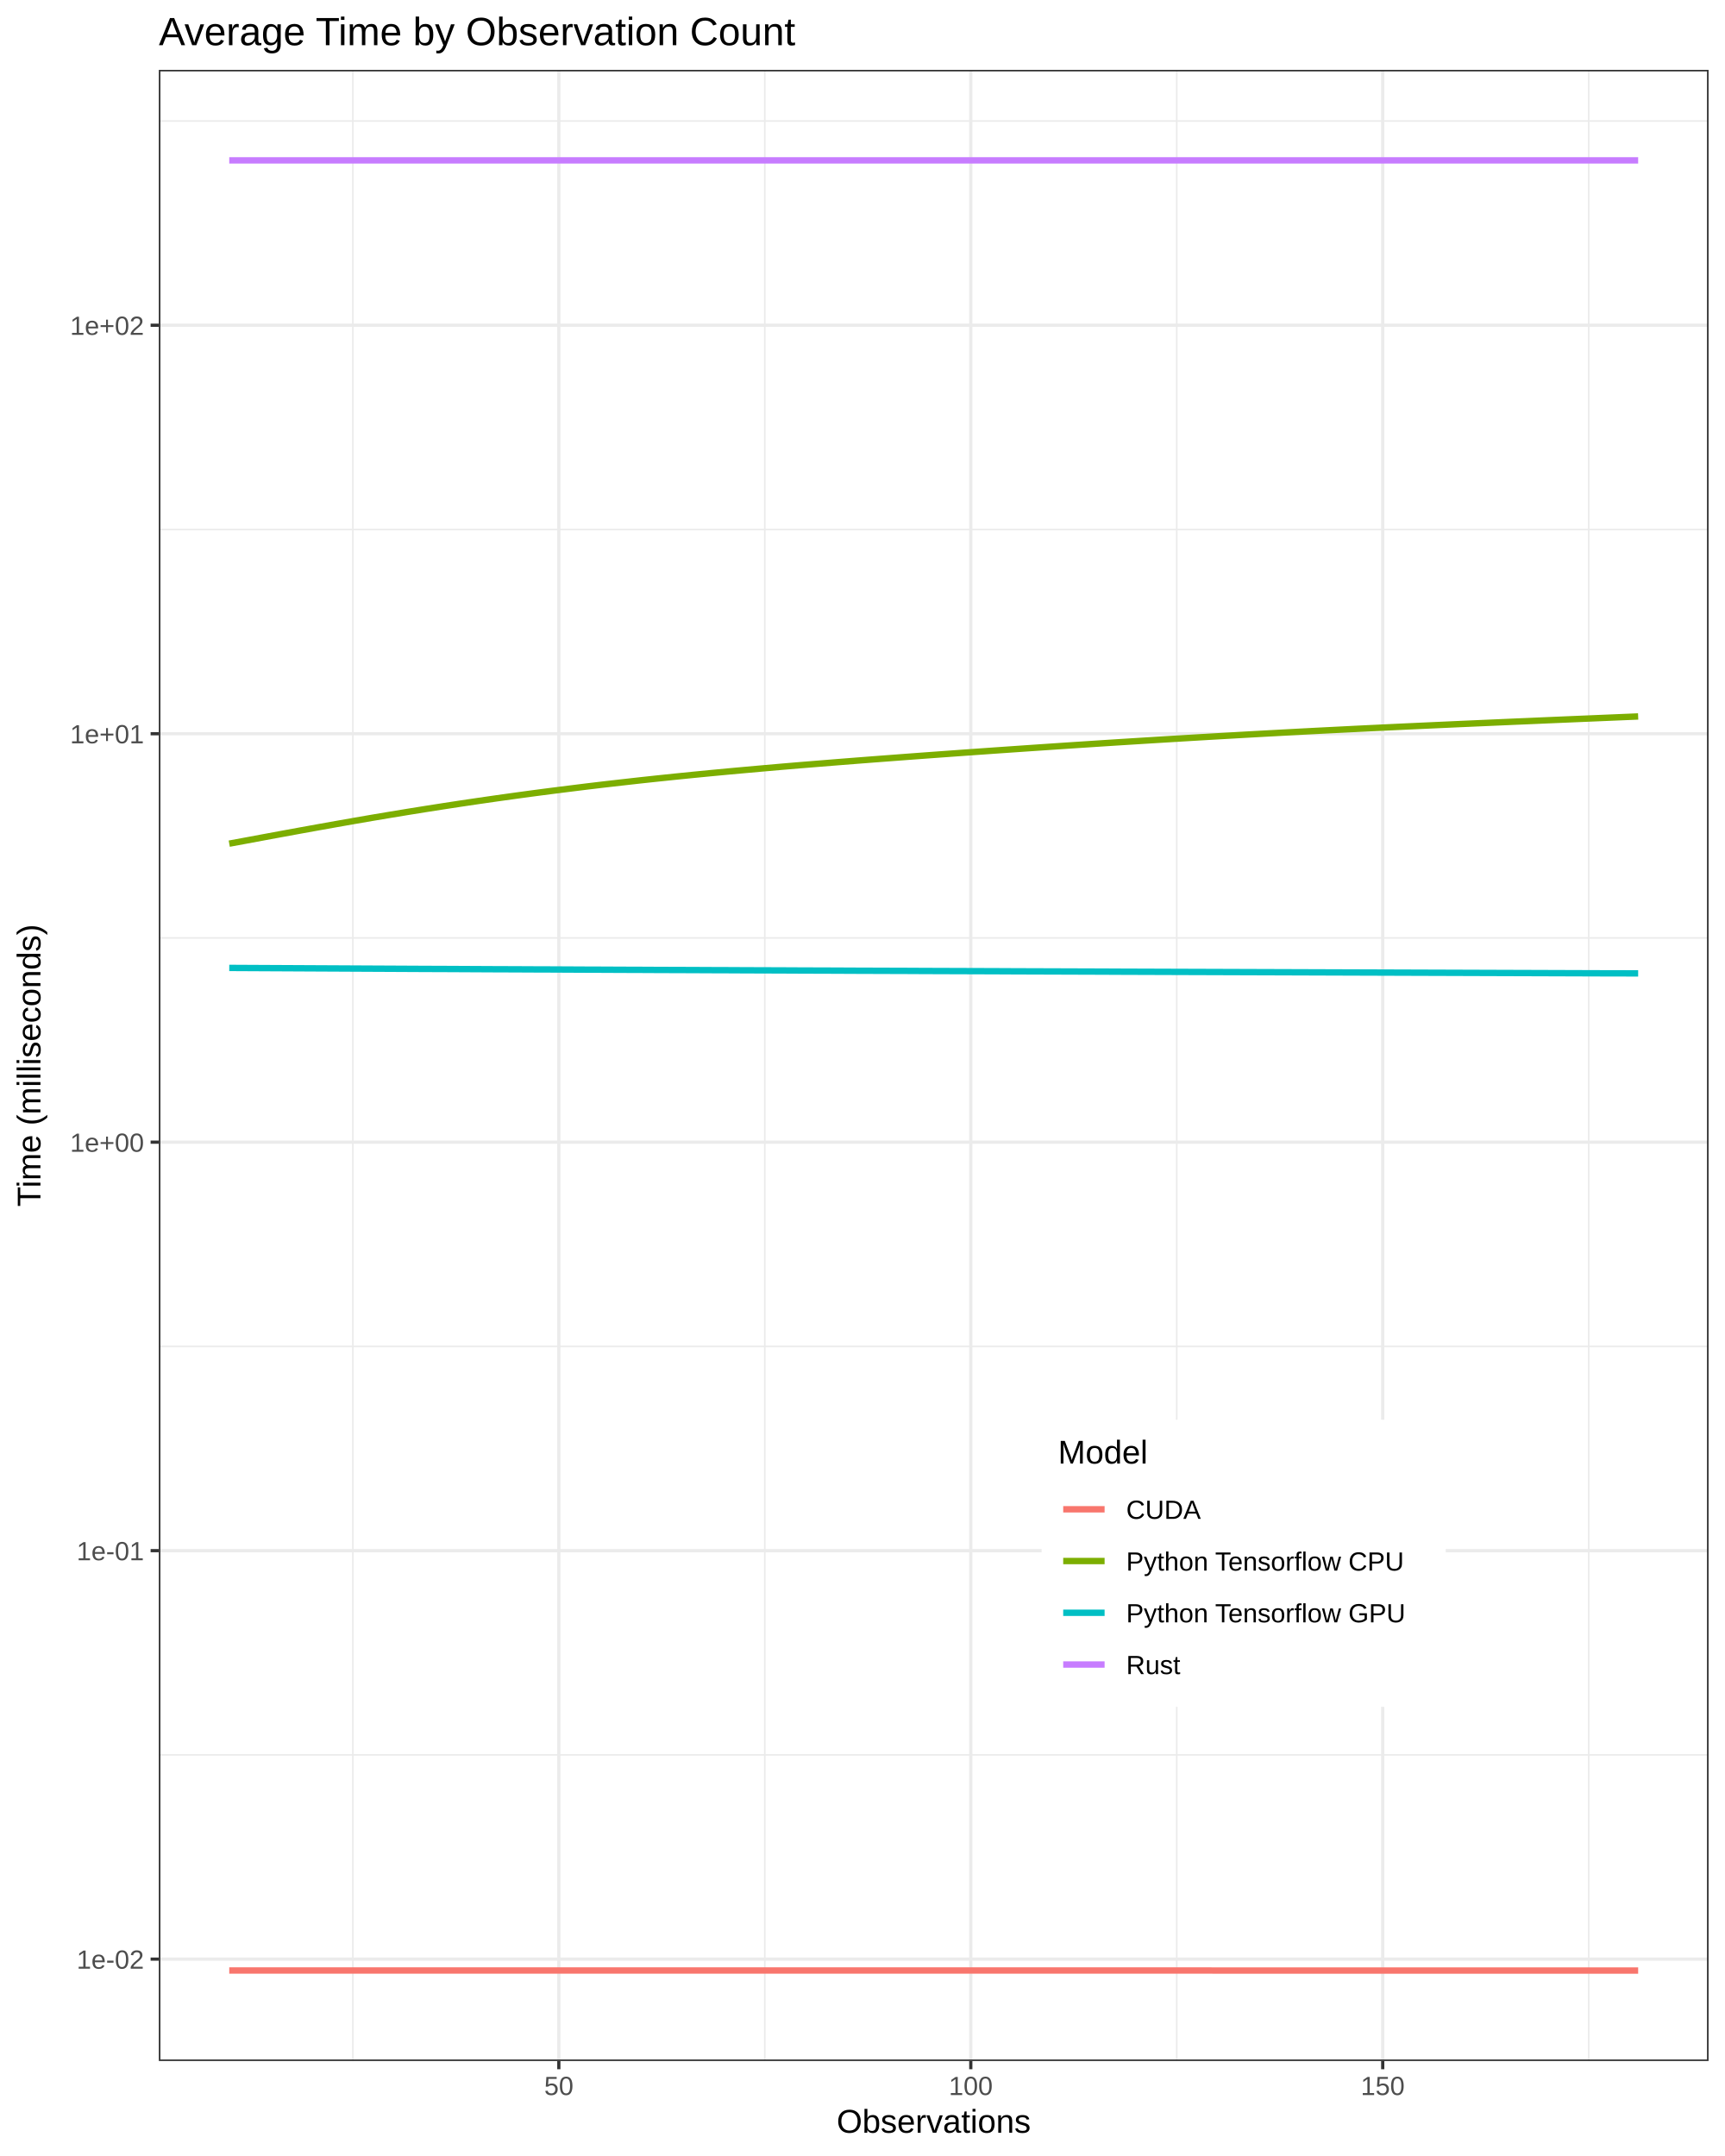
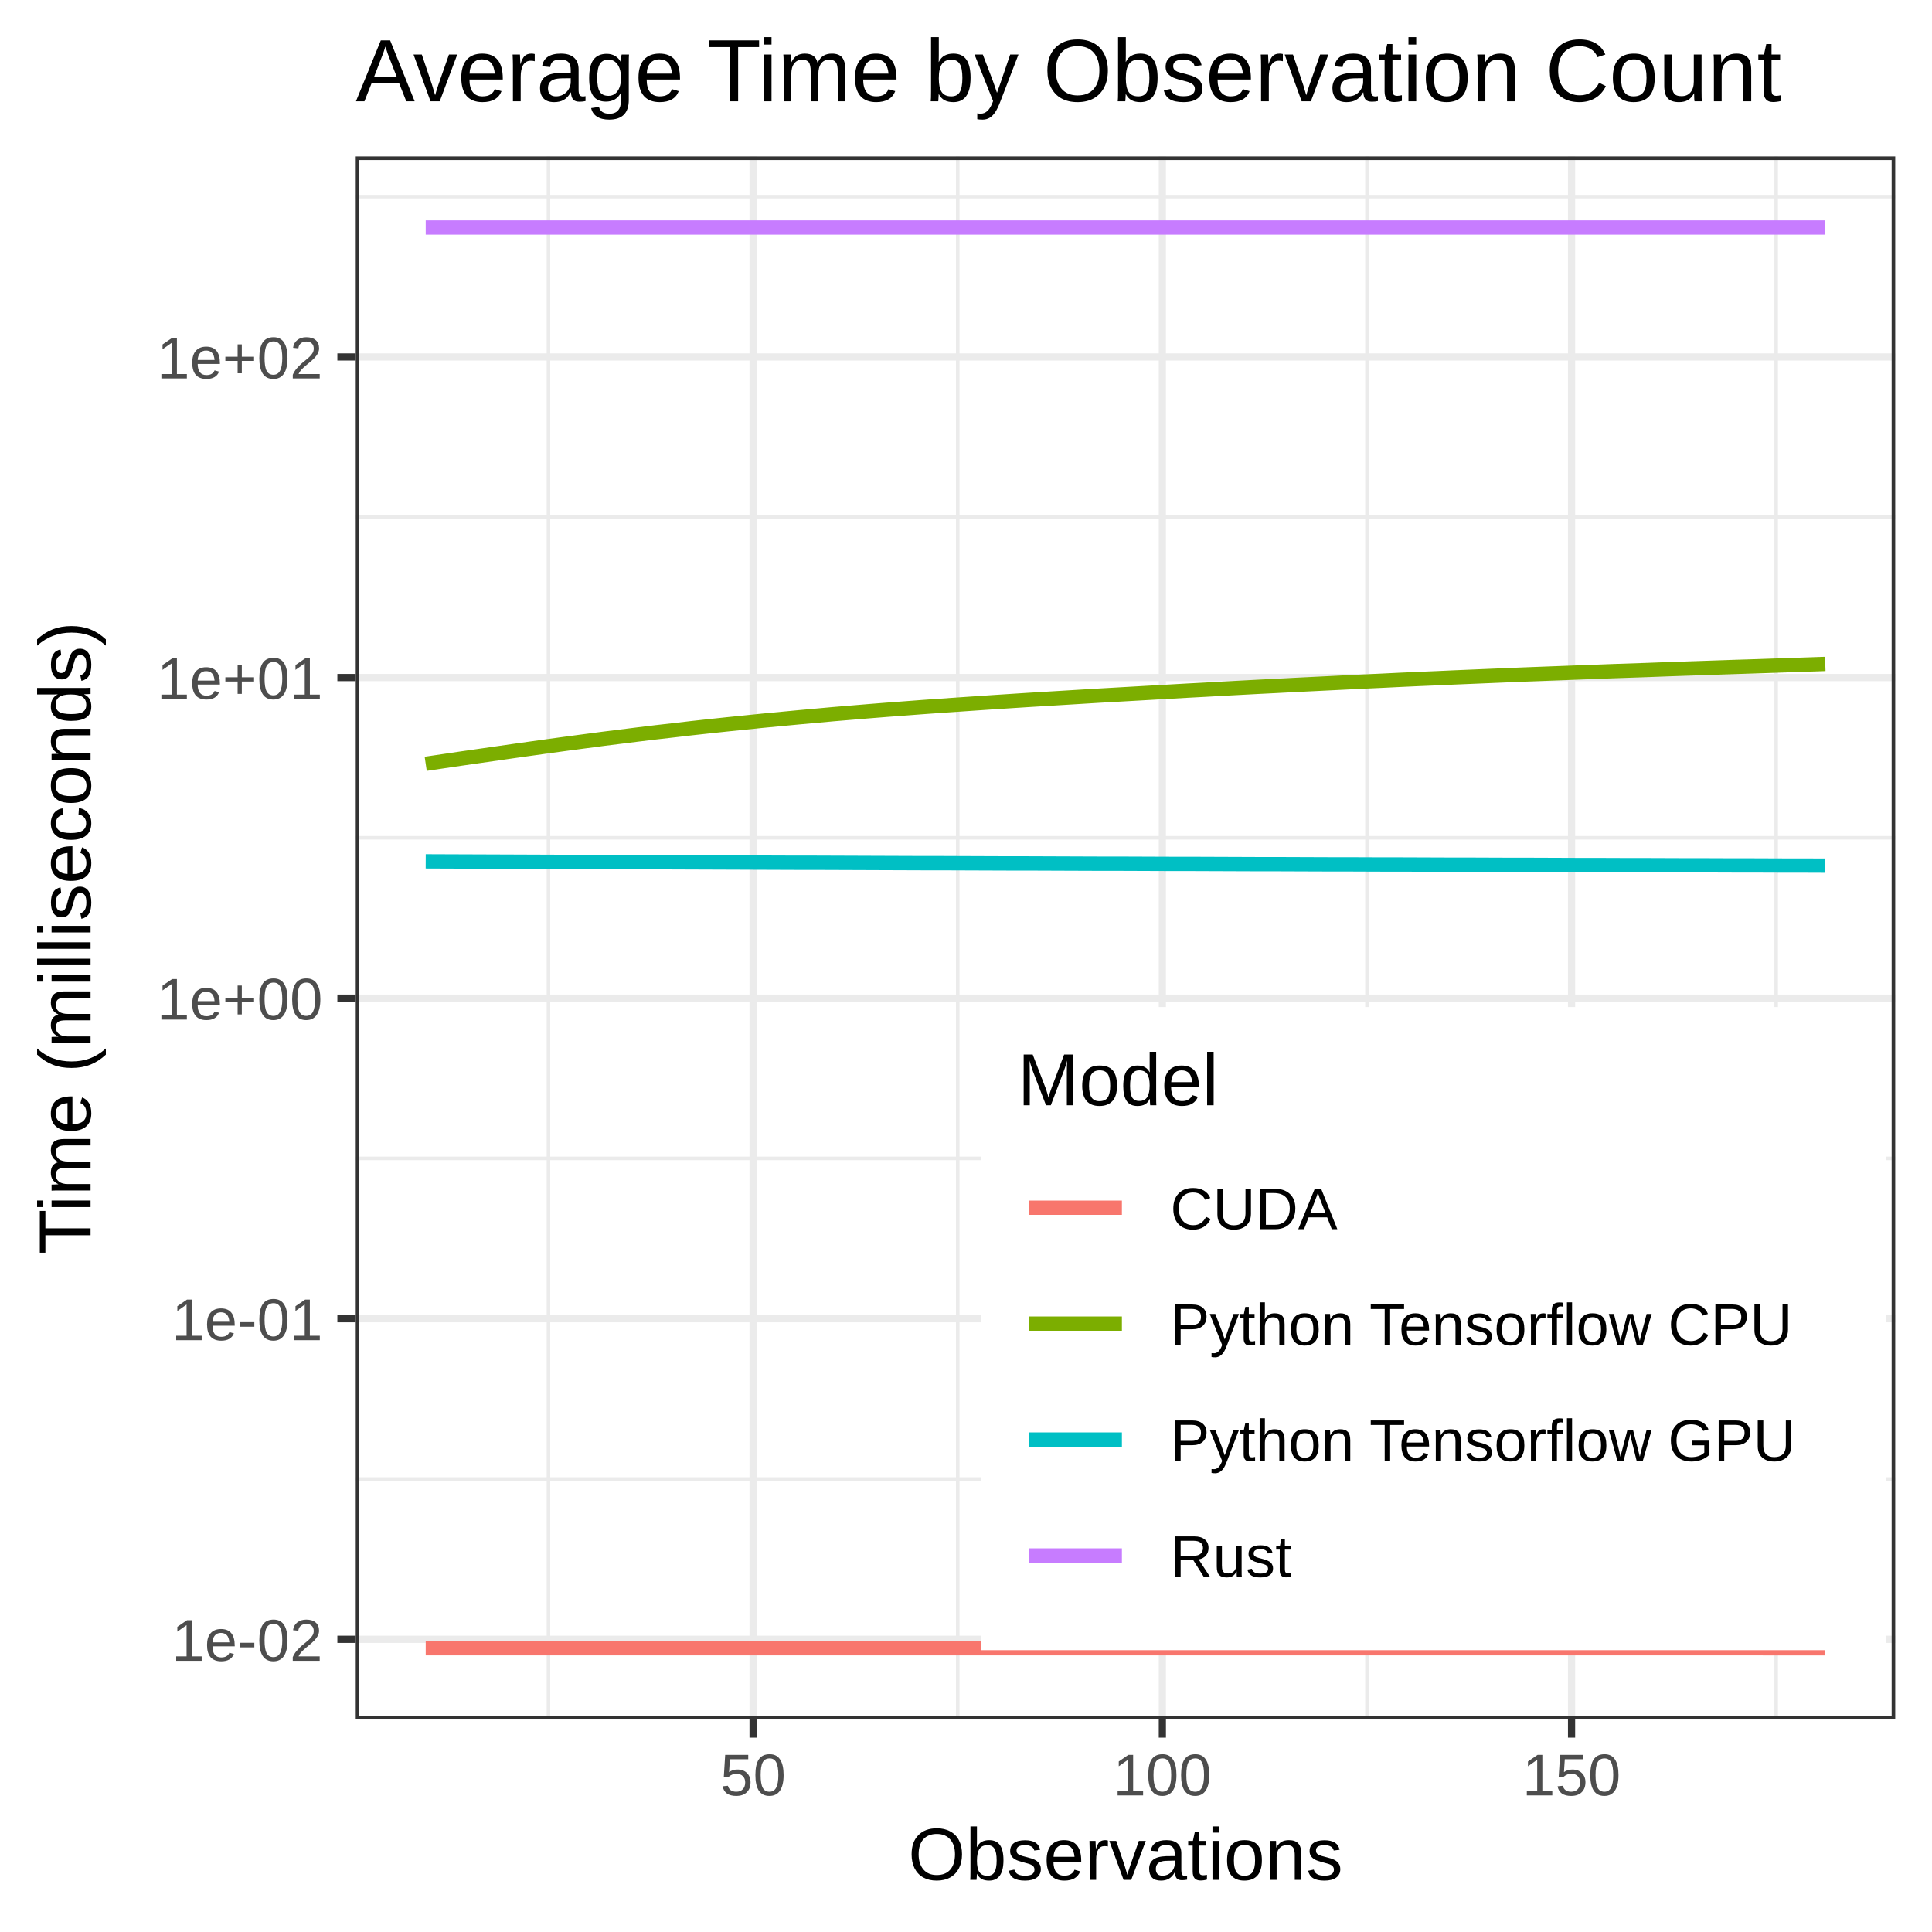
- <svg xmlns="http://www.w3.org/2000/svg" class="svglite" width="576.00pt" height="720.00pt" viewBox="0 0 576.00 720.00">
+ <svg xmlns="http://www.w3.org/2000/svg" class="svglite" width="288.00pt" height="288.00pt" viewBox="0 0 288.00 288.00">
  <defs>
    <style type="text/css">
    .svglite line, .svglite polyline, .svglite polygon, .svglite path, .svglite rect, .svglite circle {
      fill: none;
      stroke: #000000;
      stroke-linecap: round;
      stroke-linejoin: round;
      stroke-miterlimit: 10.00;
    }
    .svglite text {
      white-space: pre;
    }
  </style>
  </defs>
  <rect width="100%" height="100%" style="stroke: none; fill: #FFFFFF;" />
  <defs>
-     <clipPath id="cpMC4wMHw1NzYuMDB8MC4wMHw3MjAuMDA=">
-       <rect x="0.00" y="0.00" width="576.00" height="720.00" />
+     <clipPath id="cpMC4wMHwyODguMDB8MC4wMHwyODguMDA=">
+       <rect x="0.00" y="0.00" width="288.00" height="288.00" />
    </clipPath>
  </defs>
-   <g clip-path="url(#cpMC4wMHw1NzYuMDB8MC4wMHw3MjAuMDA=)">
-     <rect x="-0" y="0.00" width="576.00" height="720.00" style="stroke-width: 1.07; stroke: #FFFFFF; fill: #FFFFFF;" />
+   <g clip-path="url(#cpMC4wMHwyODguMDB8MC4wMHwyODguMDA=)">
+     <rect x="0.00" y="0.00" width="288.00" height="288.00" style="stroke-width: 1.07; stroke: #FFFFFF; fill: #FFFFFF;" />
  </g>
  <defs>
-     <clipPath id="cpNTMuMDN8NTcwLjUyfDIzLjMyfDY4OC4yOQ==">
-       <rect x="53.03" y="23.32" width="517.49" height="664.97" />
+     <clipPath id="cpNTMuMDN8MjgyLjUyfDIzLjMyfDI1Ni4yOQ==">
+       <rect x="53.03" y="23.32" width="229.49" height="232.97" />
    </clipPath>
  </defs>
-   <g clip-path="url(#cpNTMuMDN8NTcwLjUyfDIzLjMyfDY4OC4yOQ==)">
-     <rect x="53.03" y="23.32" width="517.49" height="664.97" style="stroke-width: 1.07; stroke: none; fill: #FFFFFF;" />
-     <polyline points="53.03,586.04 570.52,586.04 " style="stroke-width: 0.53; stroke: #EBEBEB; stroke-linecap: butt;" />
-     <polyline points="53.03,449.64 570.52,449.64 " style="stroke-width: 0.53; stroke: #EBEBEB; stroke-linecap: butt;" />
-     <polyline points="53.03,313.23 570.52,313.23 " style="stroke-width: 0.53; stroke: #EBEBEB; stroke-linecap: butt;" />
-     <polyline points="53.03,176.82 570.52,176.82 " style="stroke-width: 0.53; stroke: #EBEBEB; stroke-linecap: butt;" />
-     <polyline points="53.03,40.42 570.52,40.42 " style="stroke-width: 0.53; stroke: #EBEBEB; stroke-linecap: butt;" />
-     <polyline points="117.82,688.29 117.82,23.32 " style="stroke-width: 0.53; stroke: #EBEBEB; stroke-linecap: butt;" />
-     <polyline points="255.38,688.29 255.38,23.32 " style="stroke-width: 0.53; stroke: #EBEBEB; stroke-linecap: butt;" />
-     <polyline points="392.93,688.29 392.93,23.32 " style="stroke-width: 0.53; stroke: #EBEBEB; stroke-linecap: butt;" />
-     <polyline points="530.49,688.29 530.49,23.32 " style="stroke-width: 0.53; stroke: #EBEBEB; stroke-linecap: butt;" />
-     <polyline points="53.03,654.25 570.52,654.25 " style="stroke-width: 1.07; stroke: #EBEBEB; stroke-linecap: butt;" />
-     <polyline points="53.03,517.84 570.52,517.84 " style="stroke-width: 1.07; stroke: #EBEBEB; stroke-linecap: butt;" />
-     <polyline points="53.03,381.43 570.52,381.43 " style="stroke-width: 1.07; stroke: #EBEBEB; stroke-linecap: butt;" />
-     <polyline points="53.03,245.03 570.52,245.03 " style="stroke-width: 1.07; stroke: #EBEBEB; stroke-linecap: butt;" />
-     <polyline points="53.03,108.62 570.52,108.62 " style="stroke-width: 1.07; stroke: #EBEBEB; stroke-linecap: butt;" />
-     <polyline points="186.60,688.29 186.60,23.32 " style="stroke-width: 1.07; stroke: #EBEBEB; stroke-linecap: butt;" />
-     <polyline points="324.16,688.29 324.16,23.32 " style="stroke-width: 1.07; stroke: #EBEBEB; stroke-linecap: butt;" />
-     <polyline points="461.71,688.29 461.71,23.32 " style="stroke-width: 1.07; stroke: #EBEBEB; stroke-linecap: butt;" />
-     <polyline points="76.55,658.06 82.51,658.06 88.46,658.06 94.42,658.06 100.37,658.06 106.33,658.06 112.28,658.06 118.24,658.06 124.19,658.06 130.15,658.06 136.10,658.06 142.06,658.06 148.01,658.06 153.97,658.06 159.92,658.06 165.88,658.06 171.83,658.06 177.79,658.06 183.74,658.06 189.70,658.06 195.65,658.06 201.61,658.06 207.56,658.06 213.52,658.06 219.47,658.06 225.43,658.06 231.38,658.06 237.34,658.06 243.29,658.06 249.25,658.06 255.20,658.06 261.16,658.06 267.11,658.06 273.07,658.06 279.02,658.06 284.98,658.06 290.93,658.06 296.89,658.06 302.84,658.06 308.80,658.06 314.75,658.06 320.71,658.06 326.66,658.06 332.62,658.06 338.57,658.06 344.53,658.06 350.48,658.06 356.44,658.06 362.39,658.06 368.35,658.06 374.30,658.06 380.26,658.06 386.21,658.06 392.17,658.06 398.12,658.06 404.08,658.06 410.03,658.07 415.99,658.07 421.94,658.07 427.90,658.07 433.85,658.07 439.81,658.07 445.76,658.07 451.72,658.07 457.67,658.07 463.63,658.07 469.58,658.07 475.54,658.07 481.49,658.07 487.45,658.07 493.40,658.07 499.36,658.07 505.31,658.07 511.27,658.07 517.22,658.07 523.18,658.07 529.13,658.07 535.09,658.07 541.04,658.07 547.00,658.07 " style="stroke-width: 2.13; stroke: #F8766D; stroke-linecap: butt;" />
-     <polyline points="76.55,281.74 82.51,280.64 88.46,279.53 94.42,278.43 100.37,277.34 106.33,276.26 112.28,275.20 118.24,274.15 124.19,273.12 130.15,272.12 136.10,271.14 142.06,270.18 148.01,269.25 153.97,268.34 159.92,267.46 165.88,266.60 171.83,265.77 177.79,264.96 183.74,264.18 189.70,263.43 195.65,262.69 201.61,261.98 207.56,261.30 213.52,260.63 219.47,259.99 225.43,259.37 231.38,258.77 237.34,258.19 243.29,257.63 249.25,257.09 255.20,256.56 261.16,256.04 267.11,255.54 273.07,255.06 279.02,254.58 284.98,254.11 290.93,253.65 296.89,253.20 302.84,252.75 308.80,252.31 314.75,251.88 320.71,251.45 326.66,251.03 332.62,250.61 338.57,250.20 344.53,249.79 350.48,249.39 356.44,248.99 362.39,248.60 368.35,248.21 374.30,247.83 380.26,247.46 386.21,247.09 392.17,246.73 398.12,246.37 404.08,246.02 410.03,245.68 415.99,245.34 421.94,245.01 427.90,244.69 433.85,244.37 439.81,244.06 445.76,243.76 451.72,243.46 457.67,243.17 463.63,242.89 469.58,242.61 475.54,242.34 481.49,242.07 487.45,241.80 493.40,241.54 499.36,241.28 505.31,241.02 511.27,240.77 517.22,240.51 523.18,240.26 529.13,240.01 535.09,239.76 541.04,239.51 547.00,239.26 " style="stroke-width: 2.13; stroke: #7CAE00; stroke-linecap: butt;" />
-     <polyline points="76.55,323.24 82.51,323.27 88.46,323.30 94.42,323.33 100.37,323.36 106.33,323.39 112.28,323.42 118.24,323.45 124.19,323.48 130.15,323.51 136.10,323.54 142.06,323.57 148.01,323.59 153.97,323.62 159.92,323.65 165.88,323.68 171.83,323.70 177.79,323.73 183.74,323.75 189.70,323.78 195.65,323.81 201.61,323.83 207.56,323.86 213.52,323.88 219.47,323.91 225.43,323.93 231.38,323.95 237.34,323.98 243.29,324.00 249.25,324.03 255.20,324.05 261.16,324.07 267.11,324.10 273.07,324.12 279.02,324.14 284.98,324.17 290.93,324.19 296.89,324.21 302.84,324.23 308.80,324.26 314.75,324.28 320.71,324.30 326.66,324.32 332.62,324.34 338.57,324.37 344.53,324.39 350.48,324.41 356.44,324.43 362.39,324.45 368.35,324.47 374.30,324.50 380.26,324.52 386.21,324.54 392.17,324.56 398.12,324.58 404.08,324.60 410.03,324.62 415.99,324.64 421.94,324.66 427.90,324.68 433.85,324.70 439.81,324.72 445.76,324.74 451.72,324.76 457.67,324.78 463.63,324.80 469.58,324.82 475.54,324.84 481.49,324.86 487.45,324.88 493.40,324.90 499.36,324.92 505.31,324.94 511.27,324.96 517.22,324.98 523.18,325.00 529.13,325.02 535.09,325.04 541.04,325.05 547.00,325.07 " style="stroke-width: 2.13; stroke: #00BFC4; stroke-linecap: butt;" />
-     <polyline points="76.55,53.55 82.51,53.55 88.46,53.55 94.42,53.55 100.37,53.55 106.33,53.55 112.28,53.55 118.24,53.55 124.19,53.55 130.15,53.55 136.10,53.55 142.06,53.55 148.01,53.55 153.97,53.55 159.92,53.55 165.88,53.55 171.83,53.55 177.79,53.55 183.74,53.55 189.70,53.55 195.65,53.55 201.61,53.55 207.56,53.55 213.52,53.55 219.47,53.55 225.43,53.55 231.38,53.55 237.34,53.55 243.29,53.55 249.25,53.55 255.20,53.55 261.16,53.55 267.11,53.55 273.07,53.55 279.02,53.55 284.98,53.55 290.93,53.55 296.89,53.55 302.84,53.55 308.80,53.55 314.75,53.55 320.71,53.55 326.66,53.55 332.62,53.55 338.57,53.55 344.53,53.55 350.48,53.55 356.44,53.55 362.39,53.55 368.35,53.55 374.30,53.55 380.26,53.55 386.21,53.55 392.17,53.55 398.12,53.55 404.08,53.55 410.03,53.55 415.99,53.55 421.94,53.55 427.90,53.55 433.85,53.55 439.81,53.55 445.76,53.55 451.72,53.55 457.67,53.55 463.63,53.55 469.58,53.55 475.54,53.55 481.49,53.55 487.45,53.55 493.40,53.55 499.36,53.55 505.31,53.55 511.27,53.55 517.22,53.55 523.18,53.55 529.13,53.55 535.09,53.55 541.04,53.55 547.00,53.55 " style="stroke-width: 2.13; stroke: #C77CFF; stroke-linecap: butt;" />
-     <rect x="53.03" y="23.32" width="517.49" height="664.97" style="stroke-width: 1.07; stroke: #333333;" />
+   <g clip-path="url(#cpNTMuMDN8MjgyLjUyfDIzLjMyfDI1Ni4yOQ==)">
+     <rect x="53.03" y="23.32" width="229.49" height="232.97" style="stroke-width: 1.07; stroke: none; fill: #FFFFFF;" />
+     <polyline points="53.03,220.47 282.52,220.47 " style="stroke-width: 0.53; stroke: #EBEBEB; stroke-linecap: butt;" />
+     <polyline points="53.03,172.68 282.52,172.68 " style="stroke-width: 0.53; stroke: #EBEBEB; stroke-linecap: butt;" />
+     <polyline points="53.03,124.89 282.52,124.89 " style="stroke-width: 0.53; stroke: #EBEBEB; stroke-linecap: butt;" />
+     <polyline points="53.03,77.10 282.52,77.10 " style="stroke-width: 0.53; stroke: #EBEBEB; stroke-linecap: butt;" />
+     <polyline points="53.03,29.31 282.52,29.31 " style="stroke-width: 0.53; stroke: #EBEBEB; stroke-linecap: butt;" />
+     <polyline points="81.76,256.29 81.76,23.32 " style="stroke-width: 0.53; stroke: #EBEBEB; stroke-linecap: butt;" />
+     <polyline points="142.77,256.29 142.77,23.32 " style="stroke-width: 0.53; stroke: #EBEBEB; stroke-linecap: butt;" />
+     <polyline points="203.77,256.29 203.77,23.32 " style="stroke-width: 0.53; stroke: #EBEBEB; stroke-linecap: butt;" />
+     <polyline points="264.77,256.29 264.77,23.32 " style="stroke-width: 0.53; stroke: #EBEBEB; stroke-linecap: butt;" />
+     <polyline points="53.03,244.37 282.52,244.37 " style="stroke-width: 1.07; stroke: #EBEBEB; stroke-linecap: butt;" />
+     <polyline points="53.03,196.58 282.52,196.58 " style="stroke-width: 1.07; stroke: #EBEBEB; stroke-linecap: butt;" />
+     <polyline points="53.03,148.79 282.52,148.79 " style="stroke-width: 1.07; stroke: #EBEBEB; stroke-linecap: butt;" />
+     <polyline points="53.03,101.00 282.52,101.00 " style="stroke-width: 1.07; stroke: #EBEBEB; stroke-linecap: butt;" />
+     <polyline points="53.03,53.21 282.52,53.21 " style="stroke-width: 1.07; stroke: #EBEBEB; stroke-linecap: butt;" />
+     <polyline points="112.26,256.29 112.26,23.32 " style="stroke-width: 1.07; stroke: #EBEBEB; stroke-linecap: butt;" />
+     <polyline points="173.27,256.29 173.27,23.32 " style="stroke-width: 1.07; stroke: #EBEBEB; stroke-linecap: butt;" />
+     <polyline points="234.27,256.29 234.27,23.32 " style="stroke-width: 1.07; stroke: #EBEBEB; stroke-linecap: butt;" />
+     <polyline points="63.46,245.70 66.10,245.70 68.74,245.70 71.39,245.70 74.03,245.70 76.67,245.70 79.31,245.70 81.95,245.70 84.59,245.70 87.23,245.70 89.87,245.70 92.51,245.70 95.15,245.70 97.79,245.70 100.43,245.70 103.08,245.70 105.72,245.70 108.36,245.70 111.00,245.70 113.64,245.70 116.28,245.70 118.92,245.70 121.56,245.70 124.20,245.70 126.84,245.70 129.48,245.70 132.12,245.70 134.77,245.70 137.41,245.70 140.05,245.70 142.69,245.70 145.33,245.70 147.97,245.70 150.61,245.70 153.25,245.70 155.89,245.70 158.53,245.70 161.17,245.70 163.81,245.70 166.46,245.70 169.10,245.70 171.74,245.70 174.38,245.70 177.02,245.70 179.66,245.70 182.30,245.70 184.94,245.70 187.58,245.70 190.22,245.70 192.86,245.70 195.50,245.70 198.15,245.70 200.79,245.70 203.43,245.70 206.07,245.70 208.71,245.70 211.35,245.70 213.99,245.70 216.63,245.70 219.27,245.70 221.91,245.70 224.55,245.70 227.19,245.70 229.84,245.70 232.48,245.70 235.12,245.70 237.76,245.70 240.40,245.70 243.04,245.70 245.68,245.70 248.32,245.70 250.96,245.70 253.60,245.70 256.24,245.70 258.89,245.70 261.53,245.70 264.17,245.71 266.81,245.71 269.45,245.71 272.09,245.71 " style="stroke-width: 2.13; stroke: #F8766D; stroke-linecap: butt;" />
+     <polyline points="63.46,113.86 66.10,113.47 68.74,113.08 71.39,112.70 74.03,112.32 76.67,111.94 79.31,111.57 81.95,111.20 84.59,110.84 87.23,110.49 89.87,110.14 92.51,109.81 95.15,109.48 97.79,109.16 100.43,108.86 103.08,108.55 105.72,108.26 108.36,107.98 111.00,107.71 113.64,107.44 116.28,107.19 118.92,106.94 121.56,106.70 124.20,106.46 126.84,106.24 129.48,106.02 132.12,105.81 134.77,105.61 137.41,105.41 140.05,105.22 142.69,105.04 145.33,104.86 147.97,104.68 150.61,104.51 153.25,104.34 155.89,104.18 158.53,104.02 161.17,103.86 163.81,103.70 166.46,103.55 169.10,103.40 171.74,103.25 174.38,103.10 177.02,102.95 179.66,102.81 182.30,102.66 184.94,102.52 187.58,102.38 190.22,102.25 192.86,102.11 195.50,101.98 198.15,101.85 200.79,101.72 203.43,101.59 206.07,101.47 208.71,101.34 211.35,101.22 213.99,101.11 216.63,100.99 219.27,100.88 221.91,100.77 224.55,100.66 227.19,100.55 229.84,100.45 232.48,100.35 235.12,100.25 237.76,100.15 240.40,100.05 243.04,99.96 245.68,99.87 248.32,99.77 250.96,99.68 253.60,99.59 256.24,99.50 258.89,99.41 261.53,99.33 264.17,99.24 266.81,99.15 269.45,99.06 272.09,98.97 " style="stroke-width: 2.13; stroke: #7CAE00; stroke-linecap: butt;" />
+     <polyline points="63.46,128.40 66.10,128.41 68.74,128.42 71.39,128.43 74.03,128.44 76.67,128.45 79.31,128.46 81.95,128.47 84.59,128.48 87.23,128.49 89.87,128.50 92.51,128.51 95.15,128.52 97.79,128.53 100.43,128.54 103.08,128.55 105.72,128.56 108.36,128.57 111.00,128.58 113.64,128.59 116.28,128.60 118.92,128.61 121.56,128.61 124.20,128.62 126.84,128.63 129.48,128.64 132.12,128.65 134.77,128.66 137.41,128.67 140.05,128.67 142.69,128.68 145.33,128.69 147.97,128.70 150.61,128.71 153.25,128.71 155.89,128.72 158.53,128.73 161.17,128.74 163.81,128.75 166.46,128.75 169.10,128.76 171.74,128.77 174.38,128.78 177.02,128.78 179.66,128.79 182.30,128.80 184.94,128.81 187.58,128.82 190.22,128.82 192.86,128.83 195.50,128.84 198.15,128.85 200.79,128.85 203.43,128.86 206.07,128.87 208.71,128.87 211.35,128.88 213.99,128.89 216.63,128.90 219.27,128.90 221.91,128.91 224.55,128.92 227.19,128.92 229.84,128.93 232.48,128.94 235.12,128.95 237.76,128.95 240.40,128.96 243.04,128.97 245.68,128.97 248.32,128.98 250.96,128.99 253.60,128.99 256.24,129.00 258.89,129.01 261.53,129.01 264.17,129.02 266.81,129.03 269.45,129.03 272.09,129.04 " style="stroke-width: 2.13; stroke: #00BFC4; stroke-linecap: butt;" />
+     <polyline points="63.46,33.91 66.10,33.91 68.74,33.91 71.39,33.91 74.03,33.91 76.67,33.91 79.31,33.91 81.95,33.91 84.59,33.91 87.23,33.91 89.87,33.91 92.51,33.91 95.15,33.91 97.79,33.91 100.43,33.91 103.08,33.91 105.72,33.91 108.36,33.91 111.00,33.91 113.64,33.91 116.28,33.91 118.92,33.91 121.56,33.91 124.20,33.91 126.84,33.91 129.48,33.91 132.12,33.91 134.77,33.91 137.41,33.91 140.05,33.91 142.69,33.91 145.33,33.91 147.97,33.91 150.61,33.91 153.25,33.91 155.89,33.91 158.53,33.91 161.17,33.91 163.81,33.91 166.46,33.91 169.10,33.91 171.74,33.91 174.38,33.91 177.02,33.91 179.66,33.91 182.30,33.91 184.94,33.91 187.58,33.91 190.22,33.91 192.86,33.91 195.50,33.91 198.15,33.91 200.79,33.91 203.43,33.91 206.07,33.91 208.71,33.91 211.35,33.91 213.99,33.91 216.63,33.91 219.27,33.91 221.91,33.91 224.55,33.91 227.19,33.91 229.84,33.91 232.48,33.91 235.12,33.91 237.76,33.91 240.40,33.91 243.04,33.91 245.68,33.91 248.32,33.91 250.96,33.91 253.60,33.91 256.24,33.91 258.89,33.91 261.53,33.91 264.17,33.91 266.81,33.91 269.45,33.91 272.09,33.91 " style="stroke-width: 2.13; stroke: #C77CFF; stroke-linecap: butt;" />
+     <rect x="53.03" y="23.32" width="229.49" height="232.97" style="stroke-width: 1.07; stroke: #333333;" />
  </g>
-   <g clip-path="url(#cpMC4wMHw1NzYuMDB8MC4wMHw3MjAuMDA=)">
-     <text x="48.10" y="657.45" text-anchor="end" style="font-size: 8.80px;fill: #4D4D4D; font-family: &quot;Arimo&quot;;" textLength="25.37px" lengthAdjust="spacingAndGlyphs">1e-02</text>
-     <text x="48.10" y="521.05" text-anchor="end" style="font-size: 8.80px;fill: #4D4D4D; font-family: &quot;Arimo&quot;;" textLength="25.37px" lengthAdjust="spacingAndGlyphs">1e-01</text>
-     <text x="48.10" y="384.64" text-anchor="end" style="font-size: 8.80px;fill: #4D4D4D; font-family: &quot;Arimo&quot;;" textLength="29.57px" lengthAdjust="spacingAndGlyphs">1e+00</text>
-     <text x="48.10" y="248.23" text-anchor="end" style="font-size: 8.80px;fill: #4D4D4D; font-family: &quot;Arimo&quot;;" textLength="29.57px" lengthAdjust="spacingAndGlyphs">1e+01</text>
-     <text x="48.10" y="111.83" text-anchor="end" style="font-size: 8.80px;fill: #4D4D4D; font-family: &quot;Arimo&quot;;" textLength="29.57px" lengthAdjust="spacingAndGlyphs">1e+02</text>
-     <polyline points="50.29,654.25 53.03,654.25 " style="stroke-width: 1.07; stroke: #333333; stroke-linecap: butt;" />
-     <polyline points="50.29,517.84 53.03,517.84 " style="stroke-width: 1.07; stroke: #333333; stroke-linecap: butt;" />
-     <polyline points="50.29,381.43 53.03,381.43 " style="stroke-width: 1.07; stroke: #333333; stroke-linecap: butt;" />
-     <polyline points="50.29,245.03 53.03,245.03 " style="stroke-width: 1.07; stroke: #333333; stroke-linecap: butt;" />
-     <polyline points="50.29,108.62 53.03,108.62 " style="stroke-width: 1.07; stroke: #333333; stroke-linecap: butt;" />
-     <polyline points="186.60,691.03 186.60,688.29 " style="stroke-width: 1.07; stroke: #333333; stroke-linecap: butt;" />
-     <polyline points="324.16,691.03 324.16,688.29 " style="stroke-width: 1.07; stroke: #333333; stroke-linecap: butt;" />
-     <polyline points="461.71,691.03 461.71,688.29 " style="stroke-width: 1.07; stroke: #333333; stroke-linecap: butt;" />
-     <text x="186.60" y="699.64" text-anchor="middle" style="font-size: 8.80px;fill: #4D4D4D; font-family: &quot;Arimo&quot;;" textLength="11.19px" lengthAdjust="spacingAndGlyphs">50</text>
-     <text x="324.16" y="699.64" text-anchor="middle" style="font-size: 8.80px;fill: #4D4D4D; font-family: &quot;Arimo&quot;;" textLength="16.78px" lengthAdjust="spacingAndGlyphs">100</text>
-     <text x="461.71" y="699.64" text-anchor="middle" style="font-size: 8.80px;fill: #4D4D4D; font-family: &quot;Arimo&quot;;" textLength="16.78px" lengthAdjust="spacingAndGlyphs">150</text>
-     <text x="311.78" y="712.23" text-anchor="middle" style="font-size: 11.00px; font-family: &quot;Arimo&quot;;" textLength="72.72px" lengthAdjust="spacingAndGlyphs">Observations</text>
-     <text transform="translate(13.50,355.81) rotate(-90)" text-anchor="middle" style="font-size: 11.00px; font-family: &quot;Arimo&quot;;" textLength="106.92px" lengthAdjust="spacingAndGlyphs">Time (milliseconds)</text>
-     <rect x="347.81" y="474.12" width="134.93" height="95.87" style="stroke-width: 1.07; stroke: none; fill: #FFFFFF;" />
-     <text x="353.29" y="488.76" style="font-size: 11.00px; font-family: &quot;Arimo&quot;;" textLength="33.03px" lengthAdjust="spacingAndGlyphs">Model</text>
-     <rect x="353.29" y="495.39" width="17.28" height="17.28" style="stroke-width: 1.07; stroke: none; fill: #FFFFFF;" />
-     <line x1="355.02" y1="504.03" x2="368.84" y2="504.03" style="stroke-width: 2.13; stroke: #F8766D; stroke-linecap: butt;" />
-     <rect x="353.29" y="512.67" width="17.28" height="17.28" style="stroke-width: 1.07; stroke: none; fill: #FFFFFF;" />
-     <line x1="355.02" y1="521.31" x2="368.84" y2="521.31" style="stroke-width: 2.13; stroke: #7CAE00; stroke-linecap: butt;" />
-     <rect x="353.29" y="529.95" width="17.28" height="17.28" style="stroke-width: 1.07; stroke: none; fill: #FFFFFF;" />
-     <line x1="355.02" y1="538.59" x2="368.84" y2="538.59" style="stroke-width: 2.13; stroke: #00BFC4; stroke-linecap: butt;" />
-     <rect x="353.29" y="547.23" width="17.28" height="17.28" style="stroke-width: 1.07; stroke: none; fill: #FFFFFF;" />
-     <line x1="355.02" y1="555.87" x2="368.84" y2="555.87" style="stroke-width: 2.13; stroke: #C77CFF; stroke-linecap: butt;" />
-     <text x="376.05" y="507.23" style="font-size: 8.80px; font-family: &quot;Arimo&quot;;" textLength="25.22px" lengthAdjust="spacingAndGlyphs">CUDA</text>
-     <text x="376.05" y="524.51" style="font-size: 8.80px; font-family: &quot;Arimo&quot;;" textLength="100.53px" lengthAdjust="spacingAndGlyphs">Python Tensorflow CPU</text>
-     <text x="376.05" y="541.79" style="font-size: 8.80px; font-family: &quot;Arimo&quot;;" textLength="101.21px" lengthAdjust="spacingAndGlyphs">Python Tensorflow GPU</text>
-     <text x="376.05" y="559.07" style="font-size: 8.80px; font-family: &quot;Arimo&quot;;" textLength="19.32px" lengthAdjust="spacingAndGlyphs">Rust</text>
+   <g clip-path="url(#cpMC4wMHwyODguMDB8MC4wMHwyODguMDA=)">
+     <text x="48.10" y="247.57" text-anchor="end" style="font-size: 8.80px;fill: #4D4D4D; font-family: &quot;Arimo&quot;;" textLength="25.37px" lengthAdjust="spacingAndGlyphs">1e-02</text>
+     <text x="48.10" y="199.78" text-anchor="end" style="font-size: 8.80px;fill: #4D4D4D; font-family: &quot;Arimo&quot;;" textLength="25.37px" lengthAdjust="spacingAndGlyphs">1e-01</text>
+     <text x="48.10" y="151.99" text-anchor="end" style="font-size: 8.80px;fill: #4D4D4D; font-family: &quot;Arimo&quot;;" textLength="29.57px" lengthAdjust="spacingAndGlyphs">1e+00</text>
+     <text x="48.10" y="104.20" text-anchor="end" style="font-size: 8.80px;fill: #4D4D4D; font-family: &quot;Arimo&quot;;" textLength="29.57px" lengthAdjust="spacingAndGlyphs">1e+01</text>
+     <text x="48.10" y="56.41" text-anchor="end" style="font-size: 8.80px;fill: #4D4D4D; font-family: &quot;Arimo&quot;;" textLength="29.57px" lengthAdjust="spacingAndGlyphs">1e+02</text>
+     <polyline points="50.29,244.37 53.03,244.37 " style="stroke-width: 1.07; stroke: #333333; stroke-linecap: butt;" />
+     <polyline points="50.29,196.58 53.03,196.58 " style="stroke-width: 1.07; stroke: #333333; stroke-linecap: butt;" />
+     <polyline points="50.29,148.79 53.03,148.79 " style="stroke-width: 1.07; stroke: #333333; stroke-linecap: butt;" />
+     <polyline points="50.29,101.00 53.03,101.00 " style="stroke-width: 1.07; stroke: #333333; stroke-linecap: butt;" />
+     <polyline points="50.29,53.21 53.03,53.21 " style="stroke-width: 1.07; stroke: #333333; stroke-linecap: butt;" />
+     <polyline points="112.26,259.03 112.26,256.29 " style="stroke-width: 1.07; stroke: #333333; stroke-linecap: butt;" />
+     <polyline points="173.27,259.03 173.27,256.29 " style="stroke-width: 1.07; stroke: #333333; stroke-linecap: butt;" />
+     <polyline points="234.27,259.03 234.27,256.29 " style="stroke-width: 1.07; stroke: #333333; stroke-linecap: butt;" />
+     <text x="112.26" y="267.64" text-anchor="middle" style="font-size: 8.80px;fill: #4D4D4D; font-family: &quot;Arimo&quot;;" textLength="11.19px" lengthAdjust="spacingAndGlyphs">50</text>
+     <text x="173.27" y="267.64" text-anchor="middle" style="font-size: 8.80px;fill: #4D4D4D; font-family: &quot;Arimo&quot;;" textLength="16.78px" lengthAdjust="spacingAndGlyphs">100</text>
+     <text x="234.27" y="267.64" text-anchor="middle" style="font-size: 8.80px;fill: #4D4D4D; font-family: &quot;Arimo&quot;;" textLength="16.78px" lengthAdjust="spacingAndGlyphs">150</text>
+     <text x="167.78" y="280.23" text-anchor="middle" style="font-size: 11.00px; font-family: &quot;Arimo&quot;;" textLength="72.72px" lengthAdjust="spacingAndGlyphs">Observations</text>
+     <text transform="translate(13.50,139.81) rotate(-90)" text-anchor="middle" style="font-size: 11.00px; font-family: &quot;Arimo&quot;;" textLength="106.92px" lengthAdjust="spacingAndGlyphs">Time (milliseconds)</text>
+     <rect x="146.21" y="150.12" width="134.93" height="95.87" style="stroke-width: 1.07; stroke: none; fill: #FFFFFF;" />
+     <text x="151.69" y="164.76" style="font-size: 11.00px; font-family: &quot;Arimo&quot;;" textLength="33.03px" lengthAdjust="spacingAndGlyphs">Model</text>
+     <rect x="151.69" y="171.39" width="17.28" height="17.28" style="stroke-width: 1.07; stroke: none; fill: #FFFFFF;" />
+     <line x1="153.42" y1="180.03" x2="167.24" y2="180.03" style="stroke-width: 2.13; stroke: #F8766D; stroke-linecap: butt;" />
+     <rect x="151.69" y="188.67" width="17.28" height="17.28" style="stroke-width: 1.07; stroke: none; fill: #FFFFFF;" />
+     <line x1="153.42" y1="197.31" x2="167.24" y2="197.31" style="stroke-width: 2.13; stroke: #7CAE00; stroke-linecap: butt;" />
+     <rect x="151.69" y="205.95" width="17.28" height="17.28" style="stroke-width: 1.07; stroke: none; fill: #FFFFFF;" />
+     <line x1="153.42" y1="214.59" x2="167.24" y2="214.59" style="stroke-width: 2.13; stroke: #00BFC4; stroke-linecap: butt;" />
+     <rect x="151.69" y="223.23" width="17.28" height="17.28" style="stroke-width: 1.07; stroke: none; fill: #FFFFFF;" />
+     <line x1="153.42" y1="231.87" x2="167.24" y2="231.87" style="stroke-width: 2.13; stroke: #C77CFF; stroke-linecap: butt;" />
+     <text x="174.45" y="183.23" style="font-size: 8.80px; font-family: &quot;Arimo&quot;;" textLength="25.22px" lengthAdjust="spacingAndGlyphs">CUDA</text>
+     <text x="174.45" y="200.51" style="font-size: 8.80px; font-family: &quot;Arimo&quot;;" textLength="100.53px" lengthAdjust="spacingAndGlyphs">Python Tensorflow CPU</text>
+     <text x="174.45" y="217.79" style="font-size: 8.80px; font-family: &quot;Arimo&quot;;" textLength="101.21px" lengthAdjust="spacingAndGlyphs">Python Tensorflow GPU</text>
+     <text x="174.45" y="235.07" style="font-size: 8.80px; font-family: &quot;Arimo&quot;;" textLength="19.32px" lengthAdjust="spacingAndGlyphs">Rust</text>
    <text x="53.03" y="15.10" style="font-size: 13.20px; font-family: &quot;Arimo&quot;;" textLength="238.87px" lengthAdjust="spacingAndGlyphs">Average Time by Observation Count</text>
  </g>
</svg>
